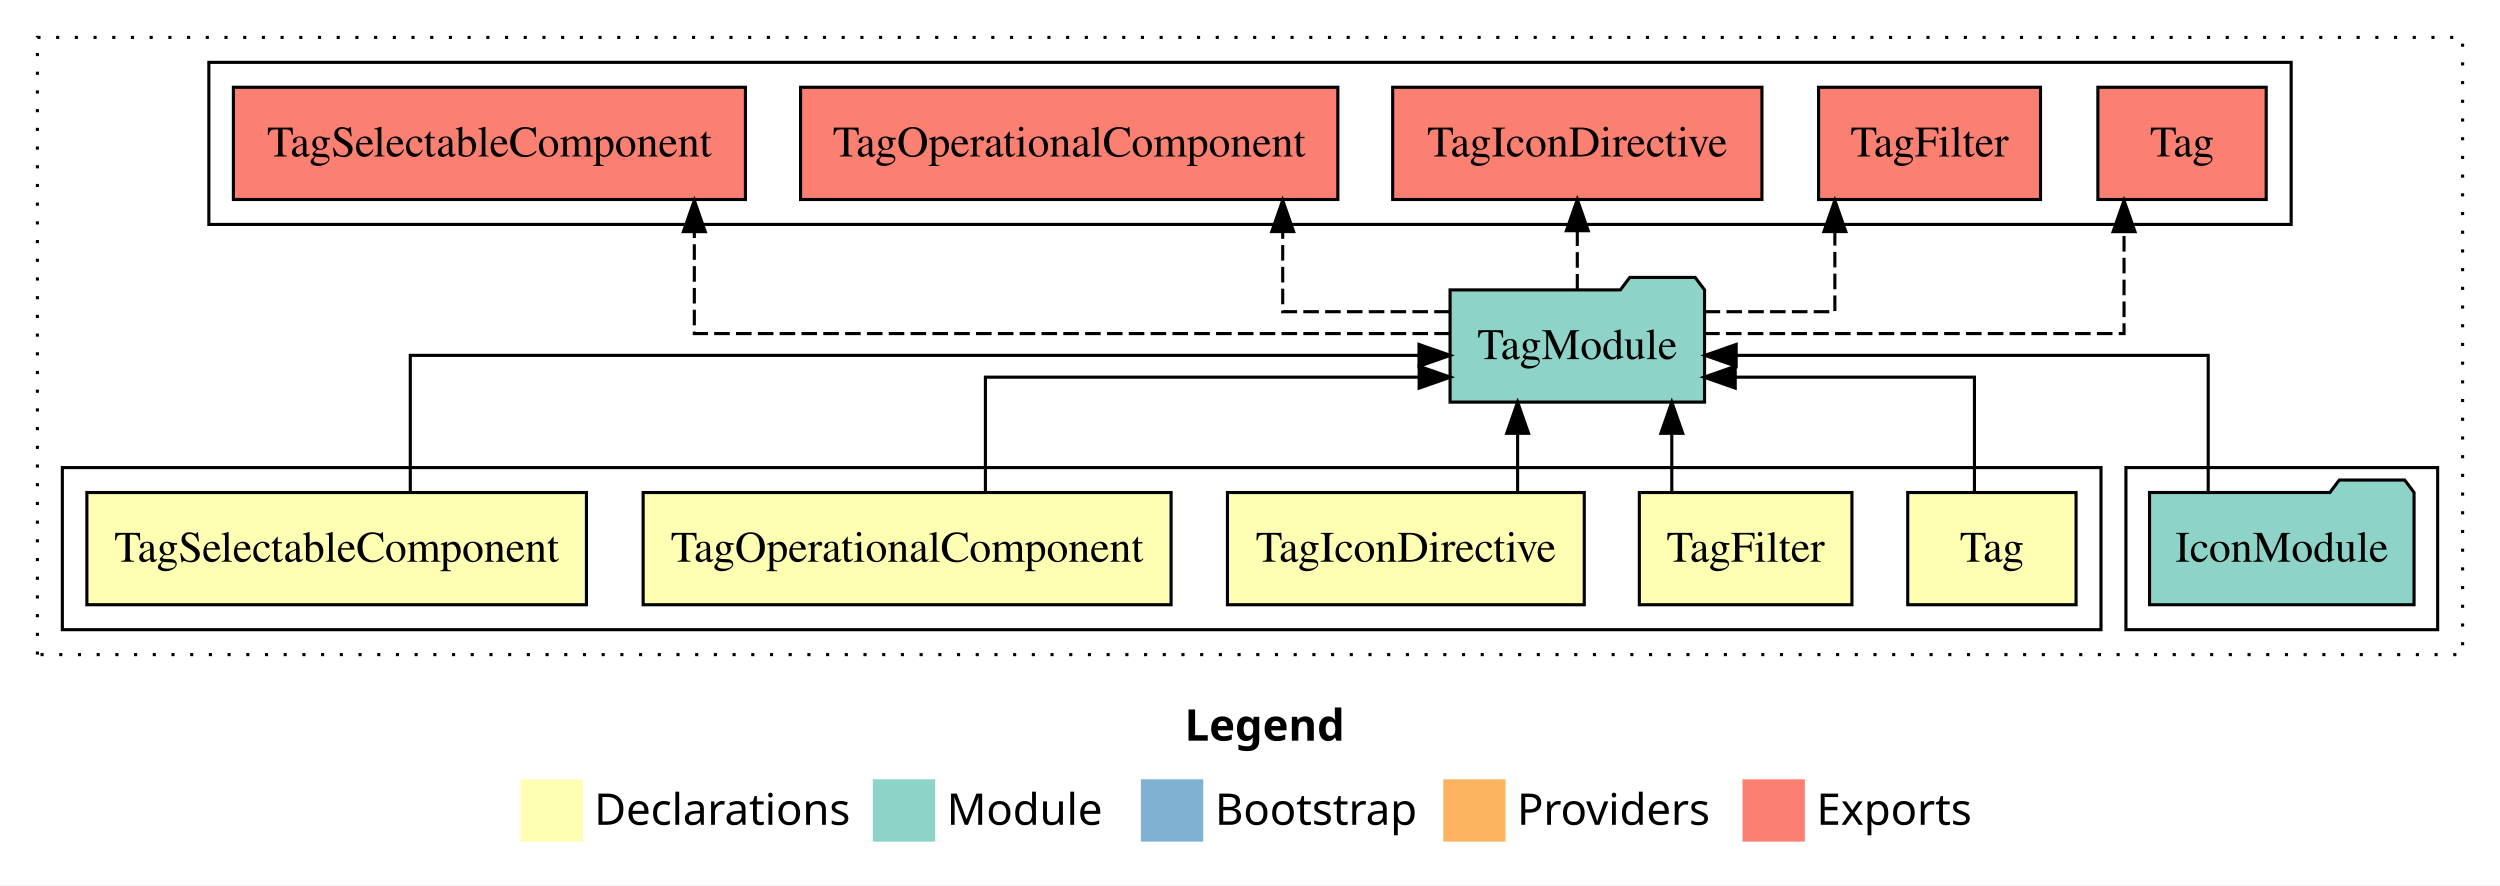
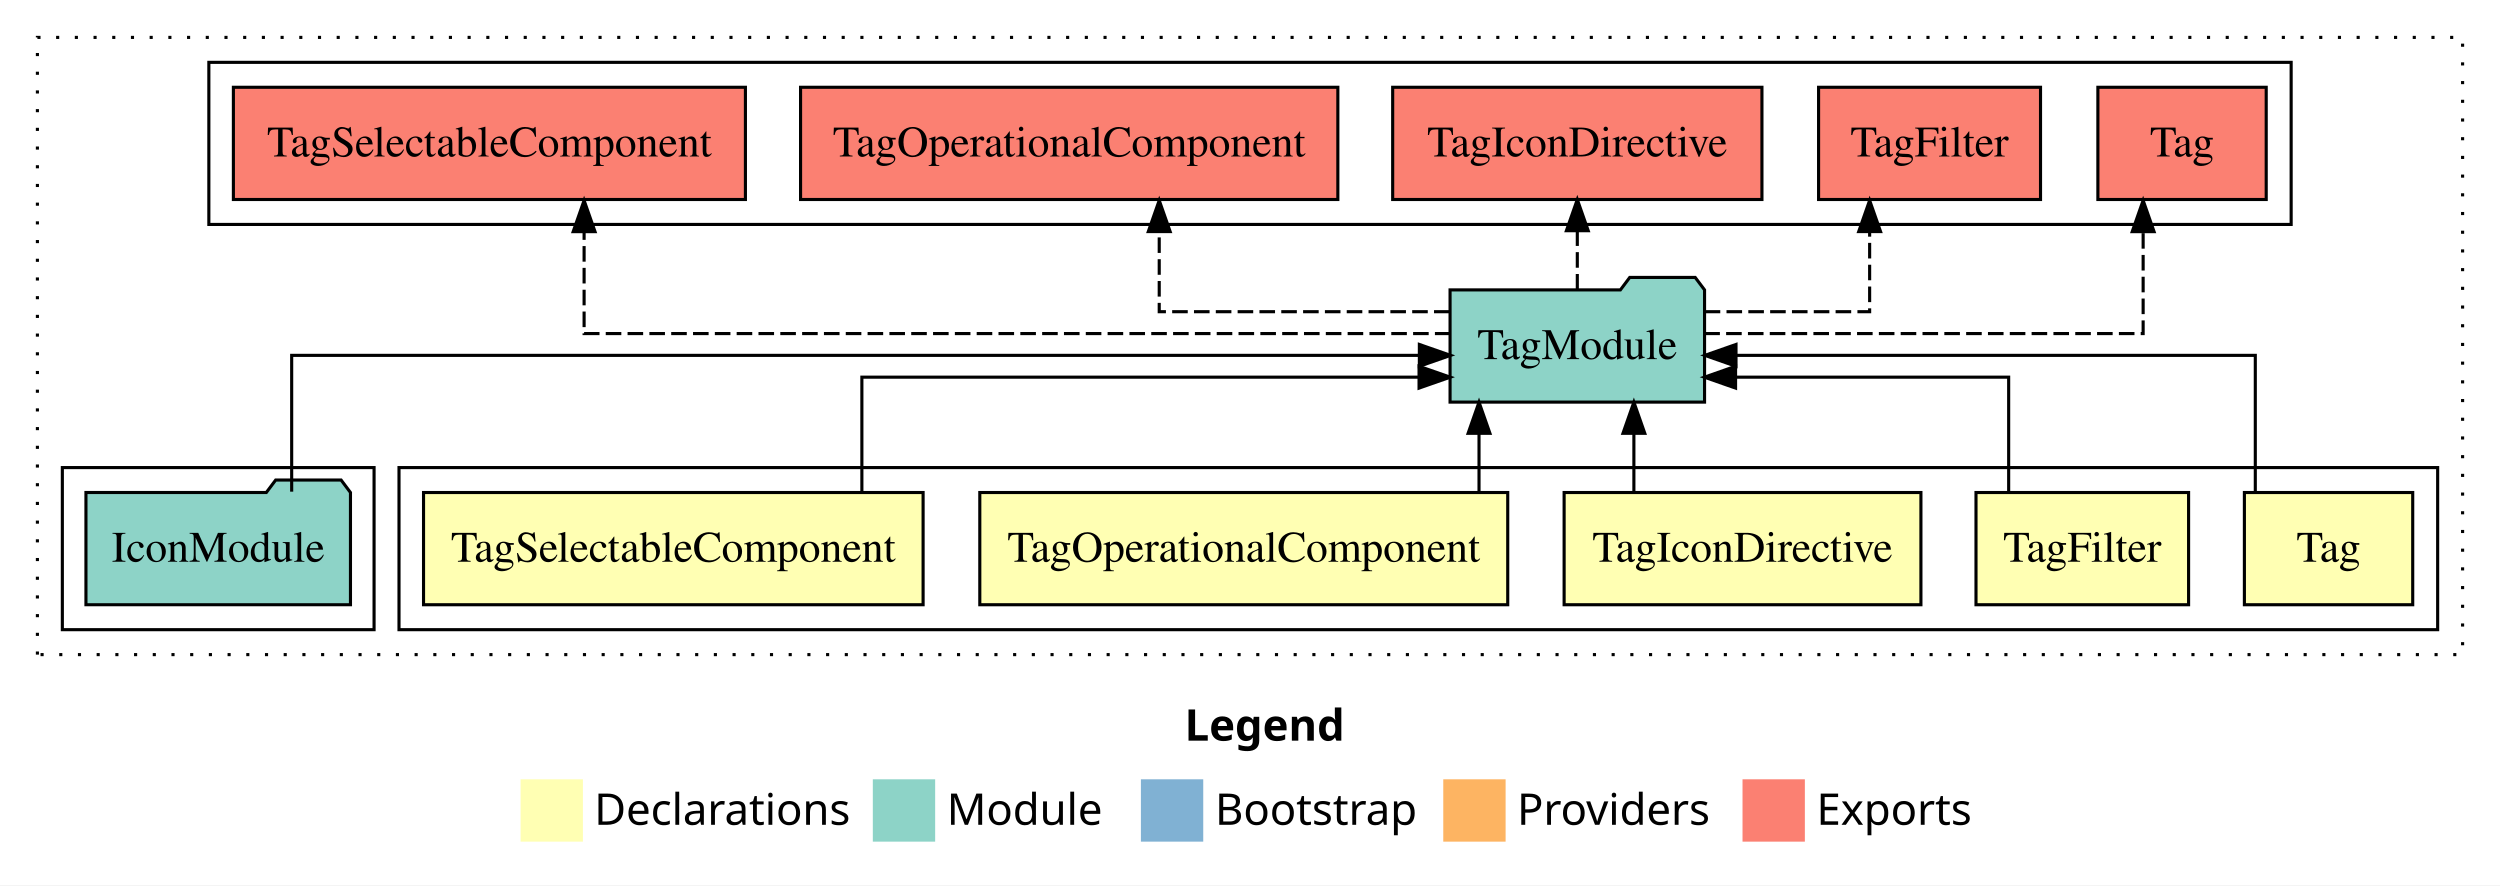
<svg xmlns="http://www.w3.org/2000/svg" width="802pt" height="284pt" viewBox="0.00 0.00 802.00 284.00">
  <g id="graph0" class="graph" transform="scale(1 1) rotate(0) translate(4 280)">
    <polygon fill="white" stroke="transparent" points="-4,4 -4,-280 798,-280 798,4 -4,4" />
    <text text-anchor="start" x="376.01" y="-42.4" font-family="Times-12" font-weight="bold" font-size="14.00">Legend</text>
    <polygon fill="#ffffb3" stroke="transparent" points="163,-10 163,-30 183,-30 183,-10 163,-10" />
    <text text-anchor="start" x="186.63" y="-15.4" font-family="Times-12" font-size="14.00">  Declarations</text>
    <polygon fill="#8dd3c7" stroke="transparent" points="276,-10 276,-30 296,-30 296,-10 276,-10" />
    <text text-anchor="start" x="299.73" y="-15.4" font-family="Times-12" font-size="14.00">  Module</text>
    <polygon fill="#80b1d3" stroke="transparent" points="362,-10 362,-30 382,-30 382,-10 362,-10" />
    <text text-anchor="start" x="385.78" y="-15.4" font-family="Times-12" font-size="14.00">  Bootstrap</text>
    <polygon fill="#fdb462" stroke="transparent" points="459,-10 459,-30 479,-30 479,-10 459,-10" />
    <text text-anchor="start" x="482.67" y="-15.4" font-family="Times-12" font-size="14.00">  Providers</text>
    <polygon fill="#fb8072" stroke="transparent" points="555,-10 555,-30 575,-30 575,-10 555,-10" />
    <text text-anchor="start" x="578.73" y="-15.4" font-family="Times-12" font-size="14.00">  Exports</text>
    <g id="clust1" class="cluster">
      <polygon fill="none" stroke="black" stroke-dasharray="1,5" points="8,-70 8,-268 786,-268 786,-70 8,-70" />
    </g>
+     <g id="clust2" class="cluster">
+       <polygon fill="none" stroke="black" points="124,-78 124,-130 778,-130 778,-78 124,-78" />
+     </g>
    <g id="clust9" class="cluster">
      <polygon fill="none" stroke="black" points="63,-208 63,-260 731,-260 731,-208 63,-208" />
    </g>
    <g id="clust8" class="cluster">
-       <polygon fill="none" stroke="black" points="678,-78 678,-130 778,-130 778,-78 678,-78" />
-     </g>
-     <g id="clust2" class="cluster">
-       <polygon fill="none" stroke="black" points="16,-78 16,-130 670,-130 670,-78 16,-78" />
+       <polygon fill="none" stroke="black" points="16,-78 16,-130 116,-130 116,-78 16,-78" />
    </g>
    <g id="node1" class="node">
-       <polygon fill="#ffffb3" stroke="black" points="662,-122 608,-122 608,-86 662,-86 662,-122" />
-       <text text-anchor="middle" x="635" y="-99.8" font-family="Times,serif" font-size="14.00">Tag</text>
+       <polygon fill="#ffffb3" stroke="black" points="770,-122 716,-122 716,-86 770,-86 770,-122" />
+       <text text-anchor="middle" x="743" y="-99.8" font-family="Times,serif" font-size="14.00">Tag</text>
    </g>
    <g id="node6" class="node">
      <polygon fill="#8dd3c7" stroke="black" points="542.82,-187 539.82,-191 518.82,-191 515.82,-187 461.18,-187 461.18,-151 542.82,-151 542.82,-187" />
      <text text-anchor="middle" x="502" y="-164.8" font-family="Times,serif" font-size="14.00">TagModule</text>
    </g>
    <g id="edge1" class="edge">
-       <path fill="none" stroke="black" d="M629.4,-122.01C629.4,-138.05 629.4,-159 629.4,-159 629.4,-159 552.66,-159 552.66,-159" />
-       <polygon fill="black" stroke="black" points="552.66,-155.5 542.66,-159 552.66,-162.5 552.66,-155.5" />
+       <path fill="none" stroke="black" d="M719.5,-122.27C719.5,-140.56 719.5,-166 719.5,-166 719.5,-166 552.91,-166 552.91,-166" />
+       <polygon fill="black" stroke="black" points="552.91,-162.5 542.91,-166 552.91,-169.5 552.91,-162.5" />
    </g>
    <g id="node2" class="node">
-       <polygon fill="#ffffb3" stroke="black" points="590.1,-122 521.9,-122 521.9,-86 590.1,-86 590.1,-122" />
-       <text text-anchor="middle" x="556" y="-99.8" font-family="Times,serif" font-size="14.00">TagFilter</text>
+       <polygon fill="#ffffb3" stroke="black" points="698.1,-122 629.9,-122 629.9,-86 698.1,-86 698.1,-122" />
+       <text text-anchor="middle" x="664" y="-99.8" font-family="Times,serif" font-size="14.00">TagFilter</text>
    </g>
    <g id="edge2" class="edge">
-       <path fill="none" stroke="black" d="M532.31,-122.11C532.31,-122.11 532.31,-140.99 532.31,-140.99" />
-       <polygon fill="black" stroke="black" points="528.81,-140.99 532.31,-150.99 535.81,-140.99 528.81,-140.99" />
+       <path fill="none" stroke="black" d="M640.38,-122.01C640.38,-138.05 640.38,-159 640.38,-159 640.38,-159 552.77,-159 552.77,-159" />
+       <polygon fill="black" stroke="black" points="552.77,-155.5 542.77,-159 552.77,-162.5 552.77,-155.5" />
    </g>
    <g id="node3" class="node">
-       <polygon fill="#ffffb3" stroke="black" points="504.23,-122 389.77,-122 389.77,-86 504.23,-86 504.23,-122" />
-       <text text-anchor="middle" x="447" y="-99.8" font-family="Times,serif" font-size="14.00">TagIconDirective</text>
+       <polygon fill="#ffffb3" stroke="black" points="612.23,-122 497.77,-122 497.77,-86 612.23,-86 612.23,-122" />
+       <text text-anchor="middle" x="555" y="-99.8" font-family="Times,serif" font-size="14.00">TagIconDirective</text>
    </g>
    <g id="edge3" class="edge">
-       <path fill="none" stroke="black" d="M482.85,-122.11C482.85,-122.11 482.85,-140.99 482.85,-140.99" />
-       <polygon fill="black" stroke="black" points="479.35,-140.99 482.85,-150.99 486.35,-140.99 479.35,-140.99" />
+       <path fill="none" stroke="black" d="M520.15,-122.11C520.15,-122.11 520.15,-140.99 520.15,-140.99" />
+       <polygon fill="black" stroke="black" points="516.65,-140.99 520.15,-150.99 523.65,-140.99 516.65,-140.99" />
    </g>
    <g id="node4" class="node">
-       <polygon fill="#ffffb3" stroke="black" points="371.68,-122 202.32,-122 202.32,-86 371.68,-86 371.68,-122" />
-       <text text-anchor="middle" x="287" y="-99.8" font-family="Times,serif" font-size="14.00">TagOperationalComponent</text>
+       <polygon fill="#ffffb3" stroke="black" points="479.68,-122 310.32,-122 310.32,-86 479.68,-86 479.68,-122" />
+       <text text-anchor="middle" x="395" y="-99.8" font-family="Times,serif" font-size="14.00">TagOperationalComponent</text>
    </g>
    <g id="edge4" class="edge">
-       <path fill="none" stroke="black" d="M312.12,-122.01C312.12,-138.05 312.12,-159 312.12,-159 312.12,-159 451.27,-159 451.27,-159" />
-       <polygon fill="black" stroke="black" points="451.27,-162.5 461.27,-159 451.27,-155.5 451.27,-162.5" />
+       <path fill="none" stroke="black" d="M470.47,-122.11C470.47,-122.11 470.47,-140.99 470.47,-140.99" />
+       <polygon fill="black" stroke="black" points="466.97,-140.99 470.47,-150.99 473.97,-140.99 466.97,-140.99" />
    </g>
    <g id="node5" class="node">
-       <polygon fill="#ffffb3" stroke="black" points="184.13,-122 23.87,-122 23.87,-86 184.13,-86 184.13,-122" />
-       <text text-anchor="middle" x="104" y="-99.8" font-family="Times,serif" font-size="14.00">TagSelectableComponent</text>
+       <polygon fill="#ffffb3" stroke="black" points="292.13,-122 131.87,-122 131.87,-86 292.13,-86 292.13,-122" />
+       <text text-anchor="middle" x="212" y="-99.8" font-family="Times,serif" font-size="14.00">TagSelectableComponent</text>
    </g>
    <g id="edge5" class="edge">
-       <path fill="none" stroke="black" d="M127.62,-122.27C127.62,-140.56 127.62,-166 127.62,-166 127.62,-166 451.22,-166 451.22,-166" />
-       <polygon fill="black" stroke="black" points="451.22,-169.5 461.22,-166 451.22,-162.5 451.22,-169.5" />
+       <path fill="none" stroke="black" d="M272.49,-122.01C272.49,-138.05 272.49,-159 272.49,-159 272.49,-159 451.23,-159 451.23,-159" />
+       <polygon fill="black" stroke="black" points="451.23,-162.5 461.23,-159 451.23,-155.5 451.23,-162.5" />
    </g>
    <g id="node8" class="node">
      <polygon fill="#fb8072" stroke="black" points="723,-252 669,-252 669,-216 723,-216 723,-252" />
      <text text-anchor="middle" x="696" y="-229.8" font-family="Times,serif" font-size="14.00">Tag </text>
    </g>
    <g id="edge7" class="edge">
-       <path fill="none" stroke="black" stroke-dasharray="5,2" d="M542.68,-173C594.49,-173 677.39,-173 677.39,-173 677.39,-173 677.39,-205.7 677.39,-205.7" />
-       <polygon fill="black" stroke="black" points="673.89,-205.7 677.39,-215.7 680.89,-205.7 673.89,-205.7" />
+       <path fill="none" stroke="black" stroke-dasharray="5,2" d="M542.74,-173C596.26,-173 683.52,-173 683.52,-173 683.52,-173 683.52,-205.7 683.52,-205.7" />
+       <polygon fill="black" stroke="black" points="680.02,-205.7 683.52,-215.7 687.02,-205.7 680.02,-205.7" />
    </g>
    <g id="node9" class="node">
      <polygon fill="#fb8072" stroke="black" points="650.6,-252 579.4,-252 579.4,-216 650.6,-216 650.6,-252" />
      <text text-anchor="middle" x="615" y="-229.8" font-family="Times,serif" font-size="14.00">TagFilter </text>
    </g>
    <g id="edge8" class="edge">
-       <path fill="none" stroke="black" stroke-dasharray="5,2" d="M542.83,-180C563.64,-180 584.62,-180 584.62,-180 584.62,-180 584.62,-205.72 584.62,-205.72" />
-       <polygon fill="black" stroke="black" points="581.13,-205.72 584.62,-215.72 588.13,-205.72 581.13,-205.72" />
+       <path fill="none" stroke="black" stroke-dasharray="5,2" d="M542.86,-180C568.13,-180 595.78,-180 595.78,-180 595.78,-180 595.78,-205.72 595.78,-205.72" />
+       <polygon fill="black" stroke="black" points="592.28,-205.72 595.78,-215.72 599.28,-205.72 592.28,-205.72" />
    </g>
    <g id="node10" class="node">
      <polygon fill="#fb8072" stroke="black" points="561.23,-252 442.77,-252 442.77,-216 561.23,-216 561.23,-252" />
      <text text-anchor="middle" x="502" y="-229.8" font-family="Times,serif" font-size="14.00">TagIconDirective </text>
    </g>
    <g id="edge9" class="edge">
      <path fill="none" stroke="black" stroke-dasharray="5,2" d="M502,-187.11C502,-187.11 502,-205.99 502,-205.99" />
      <polygon fill="black" stroke="black" points="498.5,-205.99 502,-215.99 505.5,-205.99 498.5,-205.99" />
    </g>
    <g id="node11" class="node">
      <polygon fill="#fb8072" stroke="black" points="425.18,-252 252.82,-252 252.82,-216 425.18,-216 425.18,-252" />
      <text text-anchor="middle" x="339" y="-229.8" font-family="Times,serif" font-size="14.00">TagOperationalComponent </text>
    </g>
    <g id="edge10" class="edge">
-       <path fill="none" stroke="black" stroke-dasharray="5,2" d="M461.1,-180C435.55,-180 407.49,-180 407.49,-180 407.49,-180 407.49,-205.72 407.49,-205.72" />
-       <polygon fill="black" stroke="black" points="403.99,-205.72 407.49,-215.72 410.99,-205.72 403.99,-205.72" />
+       <path fill="none" stroke="black" stroke-dasharray="5,2" d="M461.03,-180C421.59,-180 367.88,-180 367.88,-180 367.88,-180 367.88,-205.72 367.88,-205.72" />
+       <polygon fill="black" stroke="black" points="364.38,-205.72 367.88,-215.72 371.38,-205.72 364.38,-205.72" />
    </g>
    <g id="node12" class="node">
      <polygon fill="#fb8072" stroke="black" points="235.13,-252 70.87,-252 70.87,-216 235.13,-216 235.13,-252" />
      <text text-anchor="middle" x="153" y="-229.8" font-family="Times,serif" font-size="14.00">TagSelectableComponent </text>
    </g>
    <g id="edge11" class="edge">
-       <path fill="none" stroke="black" stroke-dasharray="5,2" d="M461.11,-173C382.67,-173 218.74,-173 218.74,-173 218.74,-173 218.74,-205.7 218.74,-205.7" />
-       <polygon fill="black" stroke="black" points="215.24,-205.7 218.74,-215.7 222.24,-205.7 215.24,-205.7" />
+       <path fill="none" stroke="black" stroke-dasharray="5,2" d="M461.32,-173C375.42,-173 183.38,-173 183.38,-173 183.38,-173 183.38,-205.7 183.38,-205.7" />
+       <polygon fill="black" stroke="black" points="179.88,-205.7 183.38,-215.7 186.88,-205.7 179.88,-205.7" />
    </g>
    <g id="node7" class="node">
-       <polygon fill="#8dd3c7" stroke="black" points="770.43,-122 767.43,-126 746.43,-126 743.43,-122 685.57,-122 685.57,-86 770.43,-86 770.43,-122" />
-       <text text-anchor="middle" x="728" y="-99.8" font-family="Times,serif" font-size="14.00">IconModule</text>
+       <polygon fill="#8dd3c7" stroke="black" points="108.43,-122 105.43,-126 84.43,-126 81.43,-122 23.57,-122 23.57,-86 108.43,-86 108.43,-122" />
+       <text text-anchor="middle" x="66" y="-99.8" font-family="Times,serif" font-size="14.00">IconModule</text>
    </g>
    <g id="edge6" class="edge">
-       <path fill="none" stroke="black" d="M704.39,-122.27C704.39,-140.56 704.39,-166 704.39,-166 704.39,-166 552.96,-166 552.96,-166" />
-       <polygon fill="black" stroke="black" points="552.96,-162.5 542.96,-166 552.96,-169.5 552.96,-162.5" />
+       <path fill="none" stroke="black" d="M89.57,-122.27C89.57,-140.56 89.57,-166 89.57,-166 89.57,-166 451.33,-166 451.33,-166" />
+       <polygon fill="black" stroke="black" points="451.33,-169.5 461.33,-166 451.33,-162.5 451.33,-169.5" />
    </g>
  </g>
</svg>
